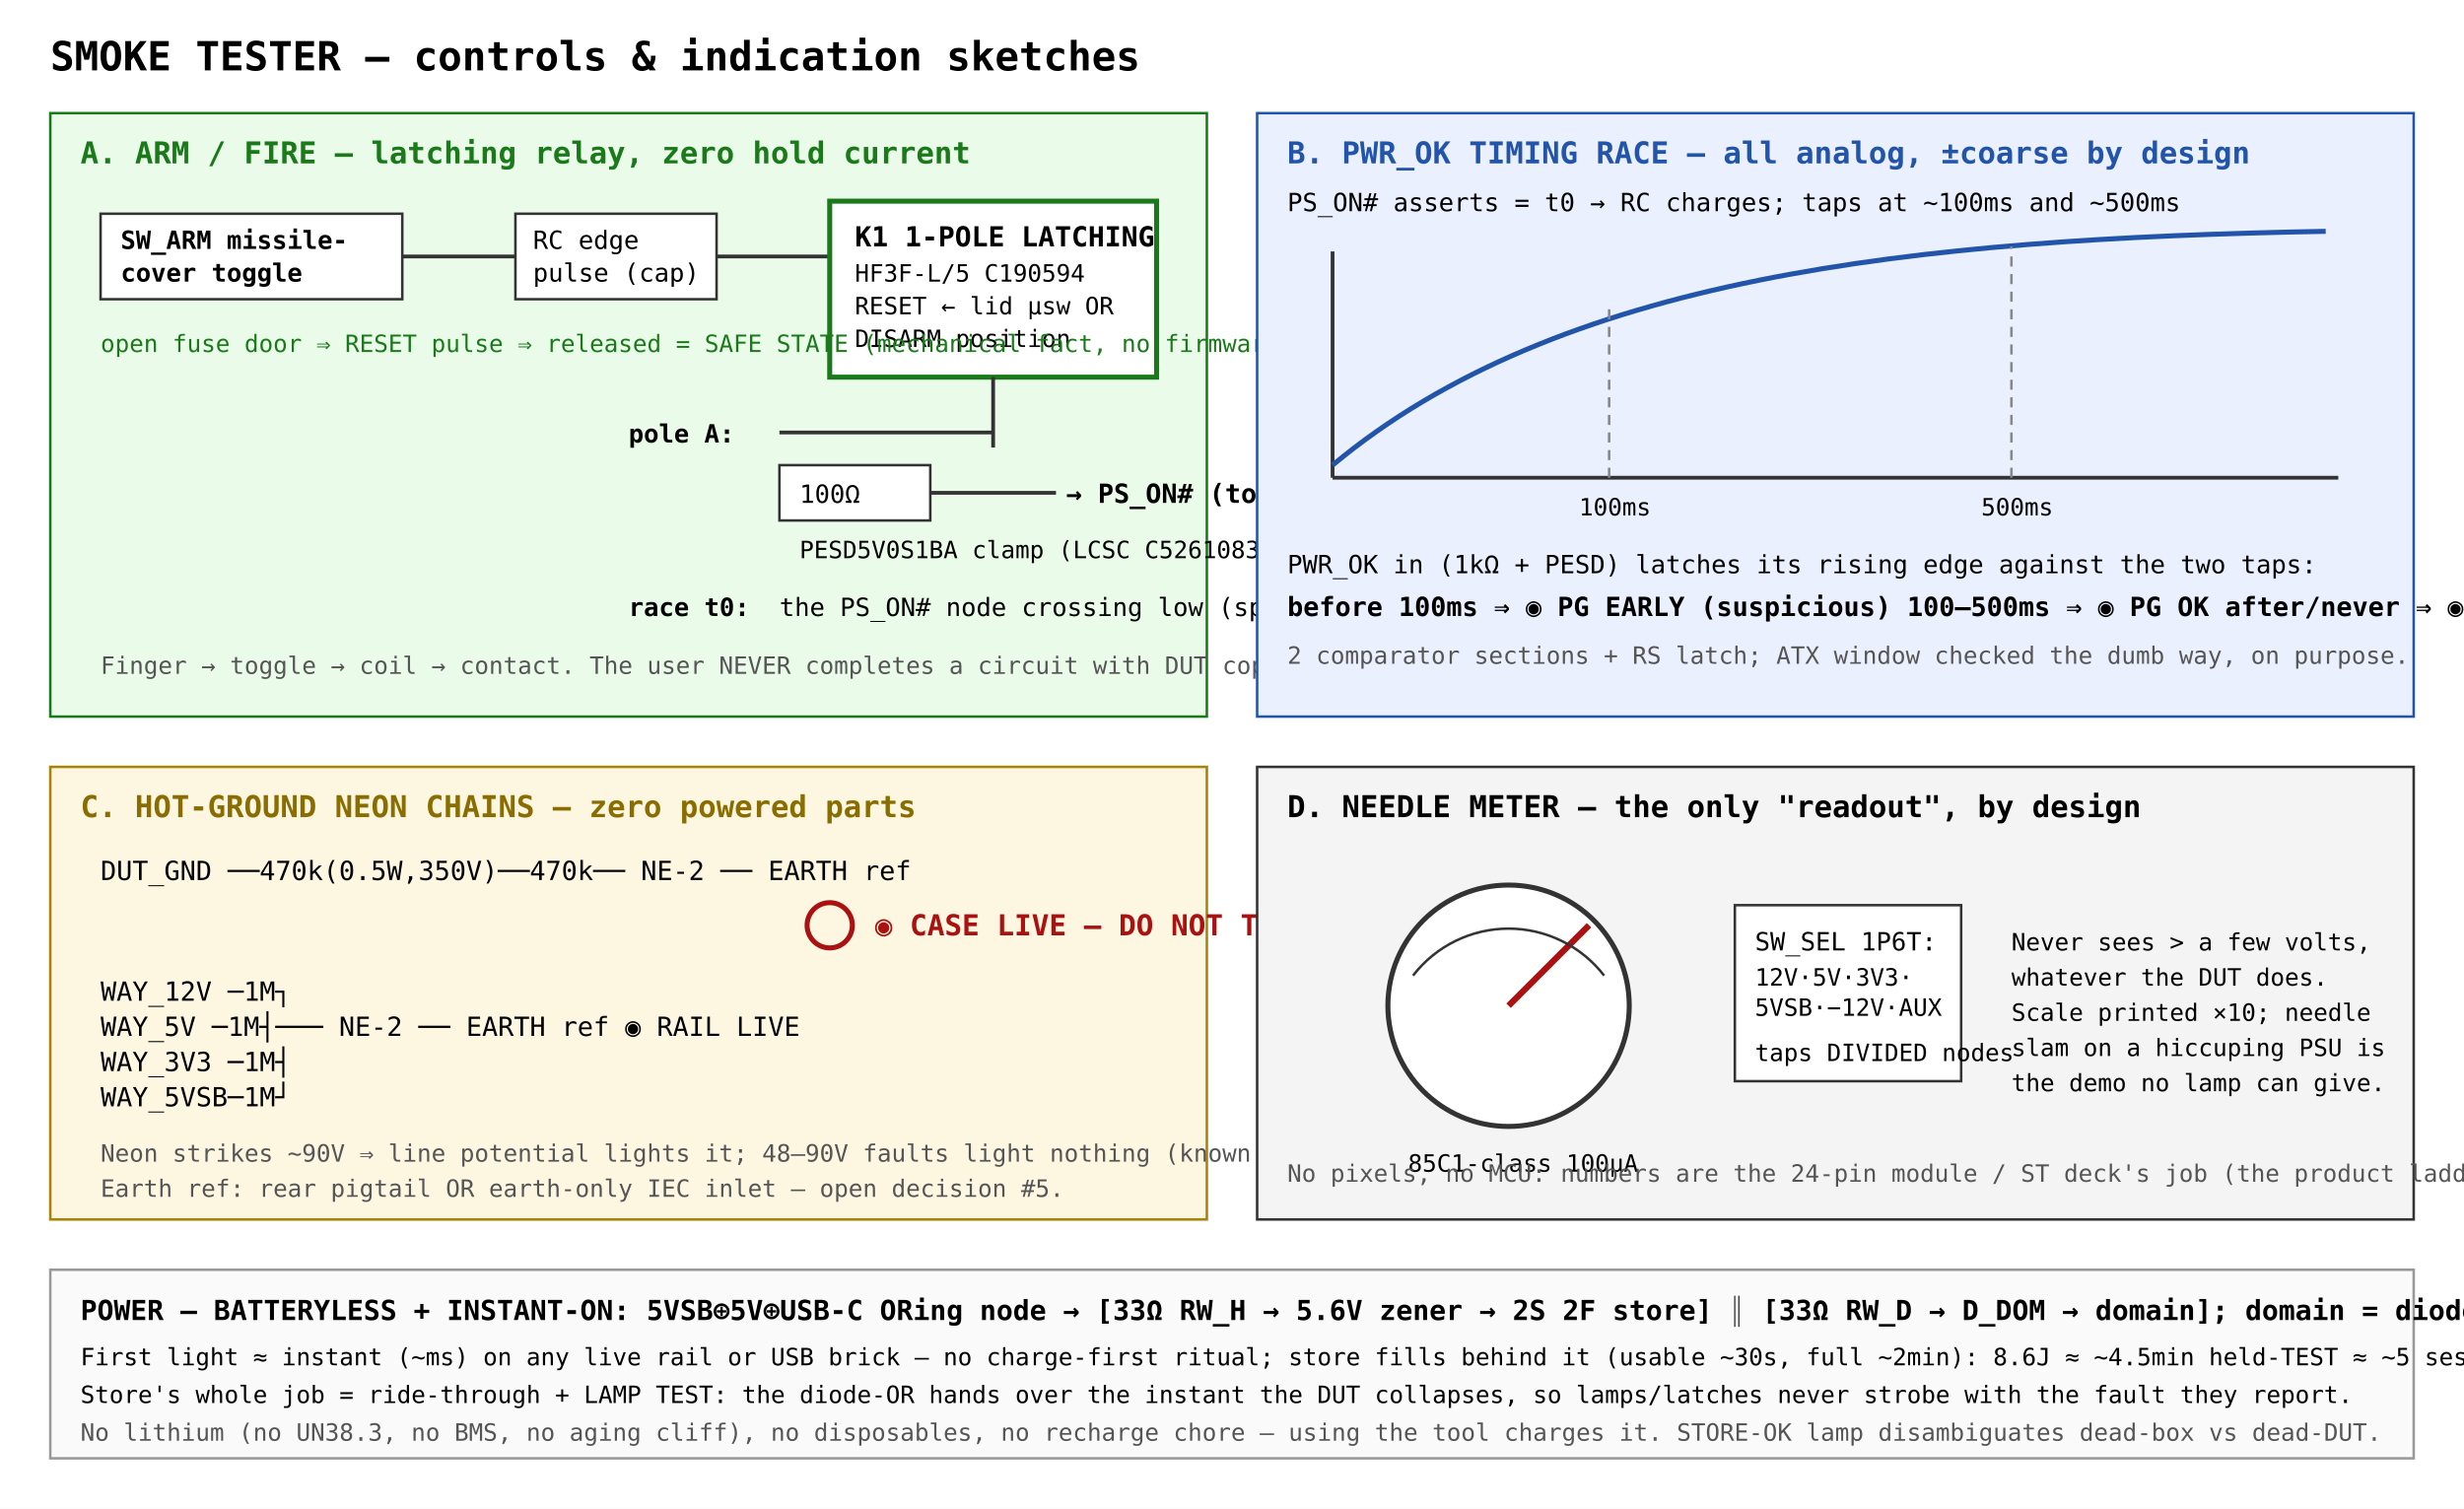
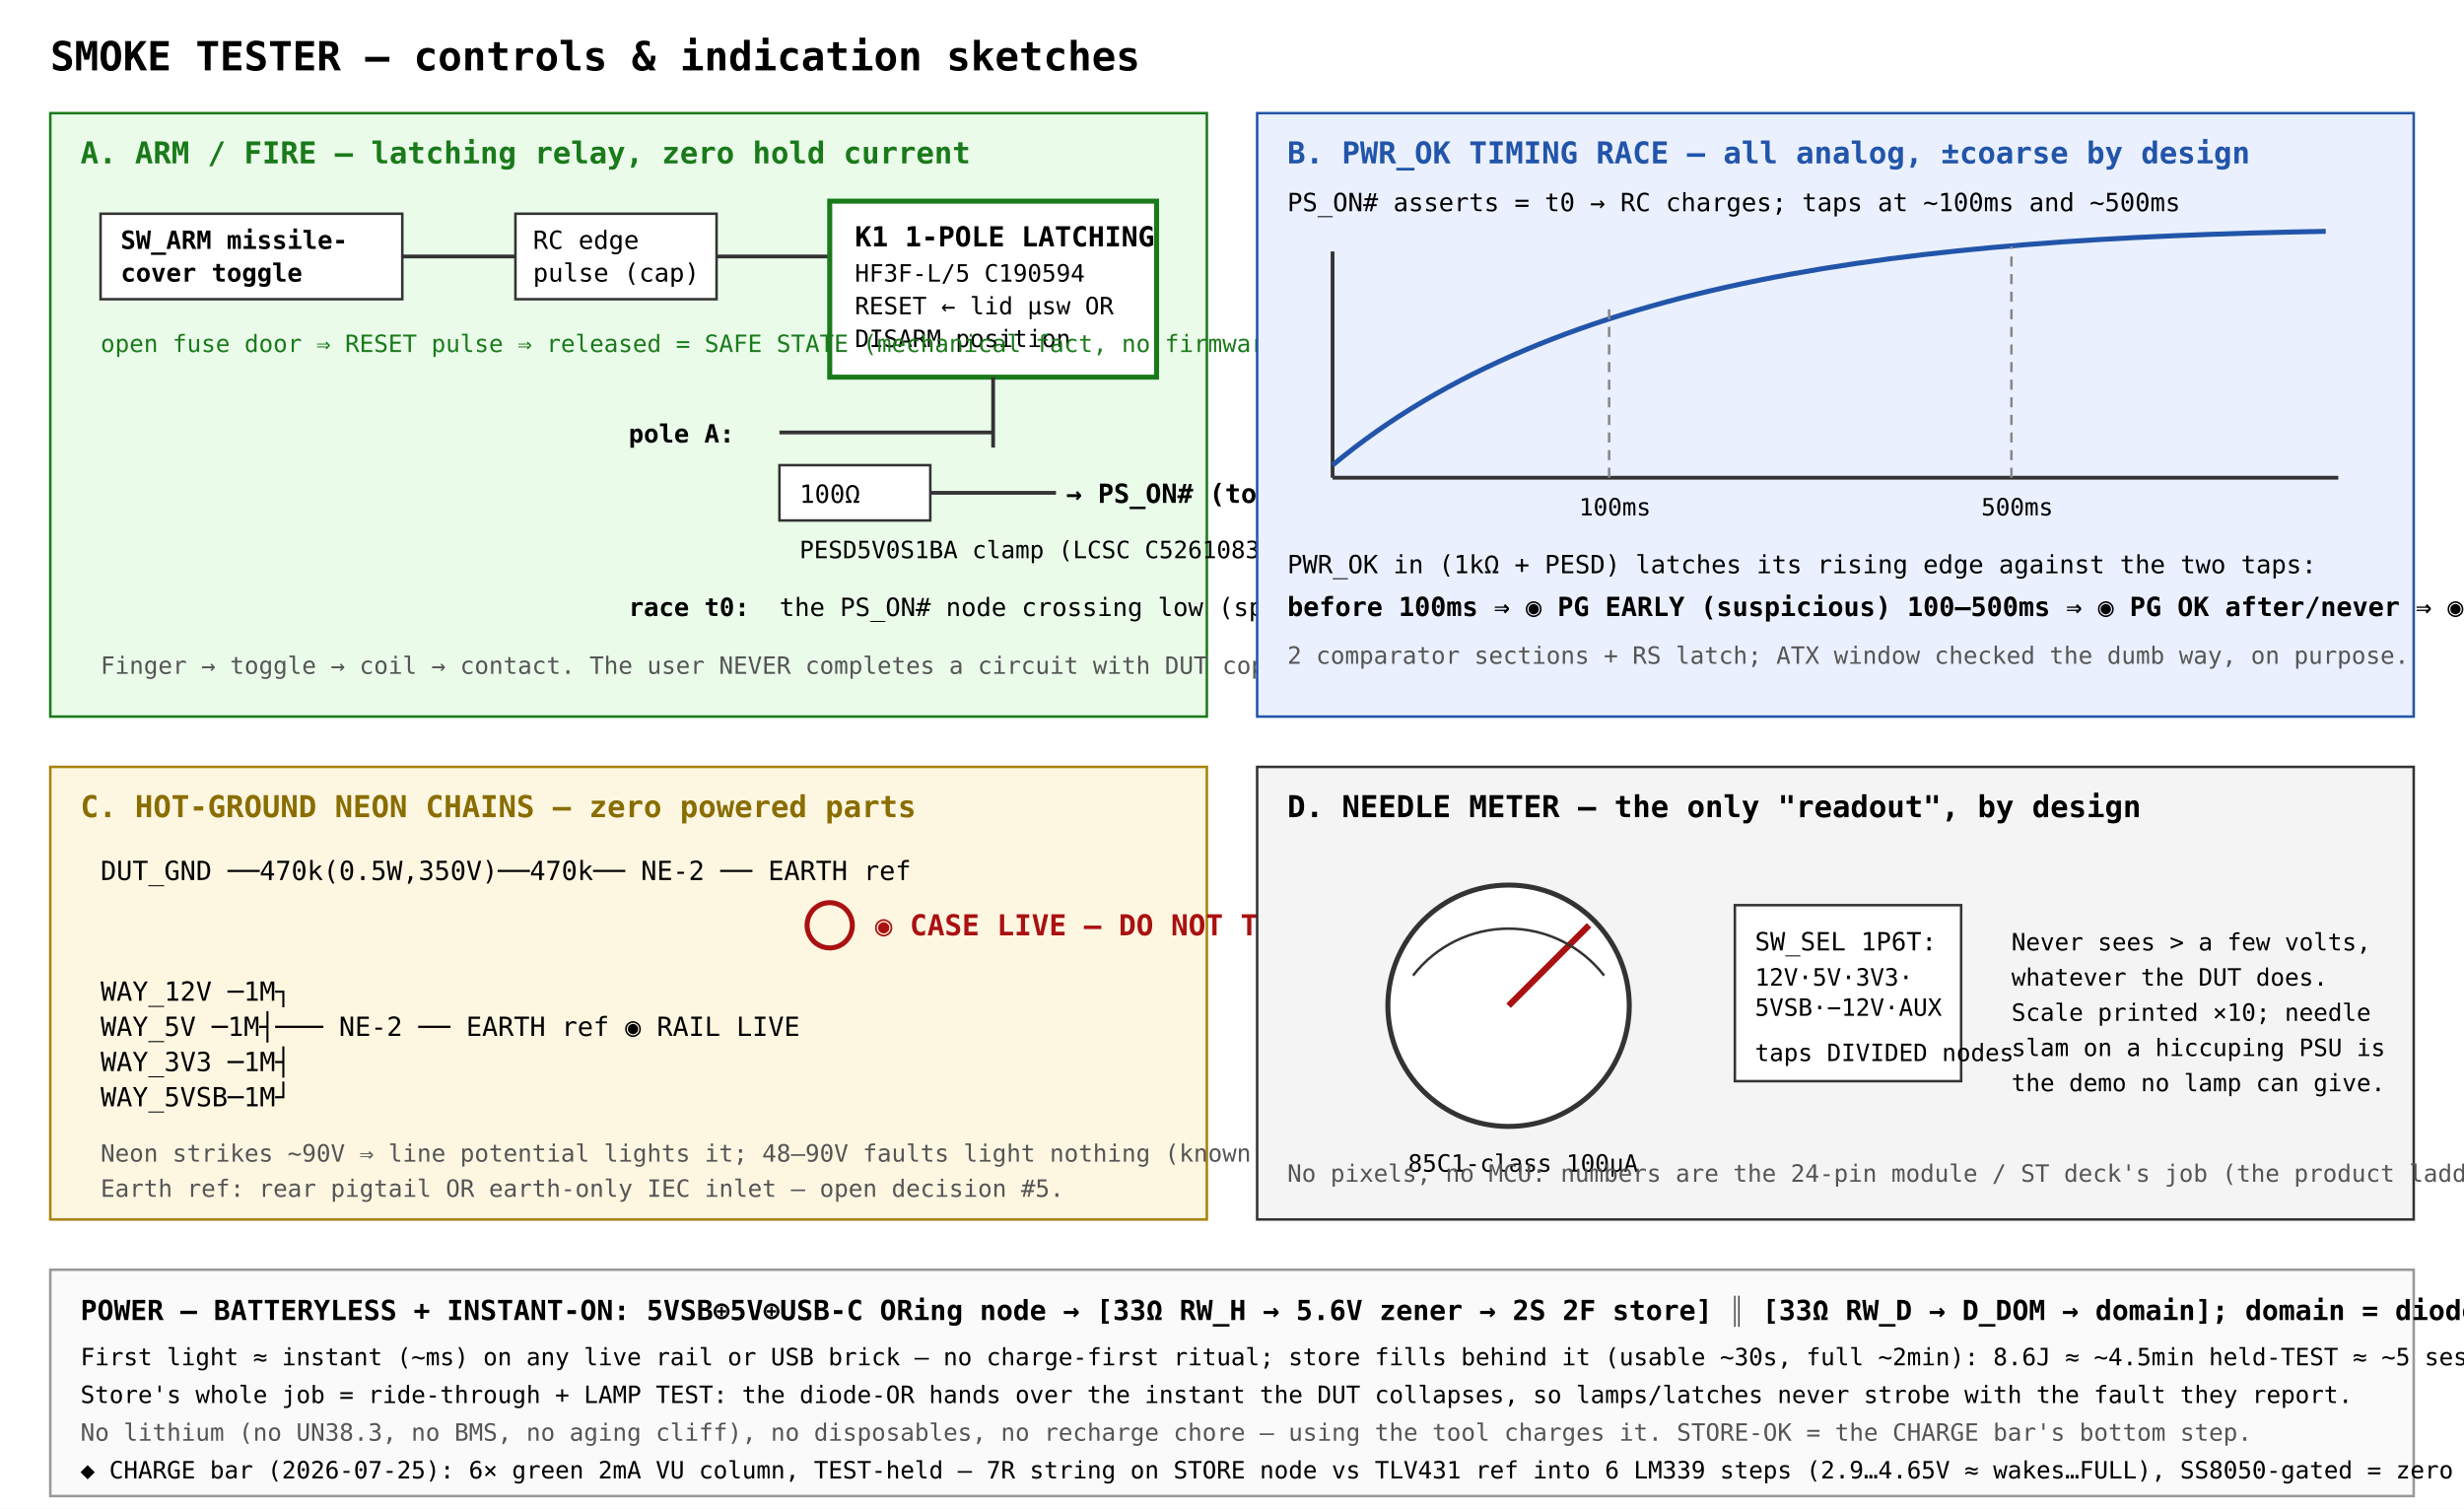
<svg xmlns="http://www.w3.org/2000/svg" width="980" height="600" viewBox="0 0 980 600" font-family="monospace">
  <rect width="980" height="600" fill="#ffffff" />
  <text x="20" y="28" font-size="16" font-weight="bold">SMOKE TESTER — controls &amp; indication sketches</text>
  <rect x="20" y="45" width="460" height="240" fill="#eafbea" stroke="#1a7a1a" />
  <text x="32" y="65" font-size="12" font-weight="bold" fill="#1a7a1a">A. ARM / FIRE — latching relay, zero hold current</text>
  <rect x="40" y="85" width="120" height="34" fill="#fff" stroke="#333" />
  <text x="48" y="99" font-size="10" font-weight="bold">SW_ARM missile-</text>
  <text x="48" y="112" font-size="10" font-weight="bold">cover toggle</text>
  <line x1="160" y1="102" x2="205" y2="102" stroke="#333" stroke-width="1.5" />
  <rect x="205" y="85" width="80" height="34" fill="#fff" stroke="#333" />
  <text x="212" y="99" font-size="10">RC edge</text>
  <text x="212" y="112" font-size="10">pulse (cap)</text>
  <line x1="285" y1="102" x2="330" y2="102" stroke="#333" stroke-width="1.5" />
  <rect x="330" y="80" width="130" height="70" fill="#fff" stroke="#1a7a1a" stroke-width="2" />
  <text x="340" y="98" font-size="11" font-weight="bold">K1 1-POLE LATCHING</text>
  <text x="340" y="112" font-size="9.5">HF3F-L/5 C190594</text>
  <text x="340" y="125" font-size="9.5">RESET ← lid µsw OR</text>
  <text x="340" y="138" font-size="9.5">DISARM position</text>
  <text x="40" y="140" font-size="9.5" fill="#1a7a1a">open fuse door ⇒ RESET pulse ⇒ released = SAFE STATE (mechanical fact, no firmware)</text>
  <line x1="395" y1="150" x2="395" y2="178" stroke="#333" stroke-width="1.5" />
  <text x="250" y="176" font-size="10" font-weight="bold">pole A:</text>
  <line x1="310" y1="172" x2="395" y2="172" stroke="#333" stroke-width="1.5" />
  <rect x="310" y="185" width="60" height="22" fill="#fff" stroke="#333" />
  <text x="318" y="200" font-size="10">100Ω</text>
  <line x1="370" y1="196" x2="420" y2="196" stroke="#333" stroke-width="1.5" />
  <text x="424" y="200" font-size="10.5" font-weight="bold">→ PS_ON# (to DUT GND)</text>
  <text x="318" y="222" font-size="9.5">PESD5V0S1BA clamp (LCSC C5261083)</text>
  <text x="250" y="245" font-size="10" font-weight="bold">race t0:</text>
  <text x="310" y="245" font-size="10">the PS_ON# node crossing low (spare LM339 watches it)</text>
  <text x="40" y="268" font-size="9.5" fill="#555">Finger → toggle → coil → contact. The user NEVER completes a circuit with DUT copper.</text>
  <rect x="500" y="45" width="460" height="240" fill="#eaf0fd" stroke="#2255aa" />
  <text x="512" y="65" font-size="12" font-weight="bold" fill="#2255aa">B. PWR_OK TIMING RACE — all analog, ±coarse by design</text>
  <text x="512" y="84" font-size="10">PS_ON# asserts = t0 → RC charges; taps at ~100ms and ~500ms</text>
  <line x1="530" y1="100" x2="530" y2="190" stroke="#333" stroke-width="1.5" />
  <line x1="530" y1="190" x2="930" y2="190" stroke="#333" stroke-width="1.5" />
  <path d="M530 185 C 620 110, 760 95, 925 92" stroke="#2255aa" fill="none" stroke-width="2" />
  <line x1="640" y1="190" x2="640" y2="120" stroke="#888" stroke-dasharray="4 3" />
  <text x="628" y="205" font-size="9.5">100ms</text>
  <line x1="800" y1="190" x2="800" y2="98" stroke="#888" stroke-dasharray="4 3" />
  <text x="788" y="205" font-size="9.5">500ms</text>
  <text x="512" y="228" font-size="10">PWR_OK in (1kΩ + PESD) latches its rising edge against the two taps:</text>
  <text x="512" y="245" font-size="10.5" font-weight="bold">before 100ms ⇒ ◉ PG EARLY (suspicious)   100–500ms ⇒ ◉ PG OK   after/never ⇒ ◉ PG LATE/NEVER</text>
  <text x="512" y="264" font-size="9.5" fill="#555">2 comparator sections + RS latch; ATX window checked the dumb way, on purpose.</text>
  <rect x="20" y="305" width="460" height="180" fill="#fdf7e2" stroke="#a8830a" />
  <text x="32" y="325" font-size="12" font-weight="bold" fill="#8a6d00">C. HOT-GROUND NEON CHAINS — zero powered parts</text>
  <text x="40" y="350" font-size="10.5">DUT_GND ──470k(0.5W,350V)──470k── NE-2 ── EARTH ref</text>
  <circle cx="330" cy="368" r="9" fill="none" stroke="#a11" stroke-width="2" />
  <text x="348" y="372" font-size="11.5" font-weight="bold" fill="#a11">◉ CASE LIVE — DO NOT TOUCH</text>
  <text x="40" y="398" font-size="10.5">WAY_12V ─1M┐</text>
  <text x="40" y="412" font-size="10.5">WAY_5V  ─1M┤─── NE-2 ── EARTH ref   ◉ RAIL LIVE</text>
  <text x="40" y="426" font-size="10.5">WAY_3V3 ─1M┤</text>
  <text x="40" y="440" font-size="10.5">WAY_5VSB─1M┘</text>
  <text x="40" y="462" font-size="9.5" fill="#555">Neon strikes ~90V ⇒ line potential lights it; 48–90V faults light nothing (known limit, windows still catch gross OV).</text>
  <text x="40" y="476" font-size="9.5" fill="#555">Earth ref: rear pigtail OR earth-only IEC inlet — open decision #5.</text>
  <rect x="500" y="305" width="460" height="180" fill="#f4f4f4" stroke="#333" />
  <text x="512" y="325" font-size="12" font-weight="bold">D. NEEDLE METER — the only "readout", by design</text>
  <circle cx="600" cy="400" r="48" fill="#fff" stroke="#333" stroke-width="2" />
  <line x1="600" y1="400" x2="632" y2="368" stroke="#a11" stroke-width="2.5" />
  <path d="M562 388 A 48 48 0 0 1 638 388" stroke="#333" fill="none" />
  <text x="560" y="466" font-size="9.5">85C1-class 100µA</text>
  <rect x="690" y="360" width="90" height="70" fill="#fff" stroke="#333" />
  <text x="698" y="378" font-size="10">SW_SEL 1P6T:</text>
  <text x="698" y="392" font-size="9.5">12V·5V·3V3·</text>
  <text x="698" y="404" font-size="9.5">5VSB·−12V·AUX</text>
  <text x="698" y="422" font-size="9.5">taps DIVIDED nodes</text>
  <text x="800" y="378" font-size="9.5">Never sees &gt; a few volts,</text>
  <text x="800" y="392" font-size="9.5">whatever the DUT does.</text>
  <text x="800" y="406" font-size="9.5">Scale printed ×10; needle</text>
  <text x="800" y="420" font-size="9.5">slam on a hiccuping PSU is</text>
  <text x="800" y="434" font-size="9.5">the demo no lamp can give.</text>
  <text x="512" y="470" font-size="9.5" fill="#555">No pixels, no MCU: numbers are the 24-pin module / ST deck's job (the product ladder).</text>
-   <rect x="20" y="505" width="940" height="75" fill="#fafafa" stroke="#999" />
+   <rect x="20" y="505" width="940" height="90" fill="#fafafa" stroke="#999" />
  <text x="32" y="525" font-size="11" font-weight="bold">POWER — BATTERYLESS + INSTANT-ON: 5VSB⊕5V⊕USB-C ORing node → [33Ω RW_H → 5.6V zener → 2S 2F store] ∥ [33Ω RW_D → D_DOM → domain]; domain = diode-OR(harvest-direct, store).</text>
  <text x="32" y="543" font-size="9.5">First light ≈ instant (~ms) on any live rail or USB brick — no charge-first ritual; store fills behind it (usable ~30s, full ~2min): 8.6J ≈ ~4.5min held-TEST ≈ ~5 sessions. TLV431 1.24V ref, rail 2.5–5V.</text>
  <text x="32" y="558" font-size="9.5">Store's whole job = ride-through + LAMP TEST: the diode-OR hands over the instant the DUT collapses, so lamps/latches never strobe with the fault they report.</text>
-   <text x="32" y="573" font-size="9.5" fill="#555">No lithium (no UN38.3, no BMS, no aging cliff), no disposables, no recharge chore — using the tool charges it. STORE-OK lamp disambiguates dead-box vs dead-DUT.</text>
+   <text x="32" y="573" font-size="9.5" fill="#555">No lithium (no UN38.3, no BMS, no aging cliff), no disposables, no recharge chore — using the tool charges it. STORE-OK = the CHARGE bar's bottom step.</text>
+   <text x="32" y="588" font-size="9.5">◆ CHARGE bar (2026-07-25): 6× green 2mA VU column, TEST-held — 7R string on STORE node vs TLV431 ref into 6 LM339 steps (2.9…4.65V ≈ wakes…FULL), SS8050-gated = zero rest drain; ~20–40s/step.</text>
</svg>
